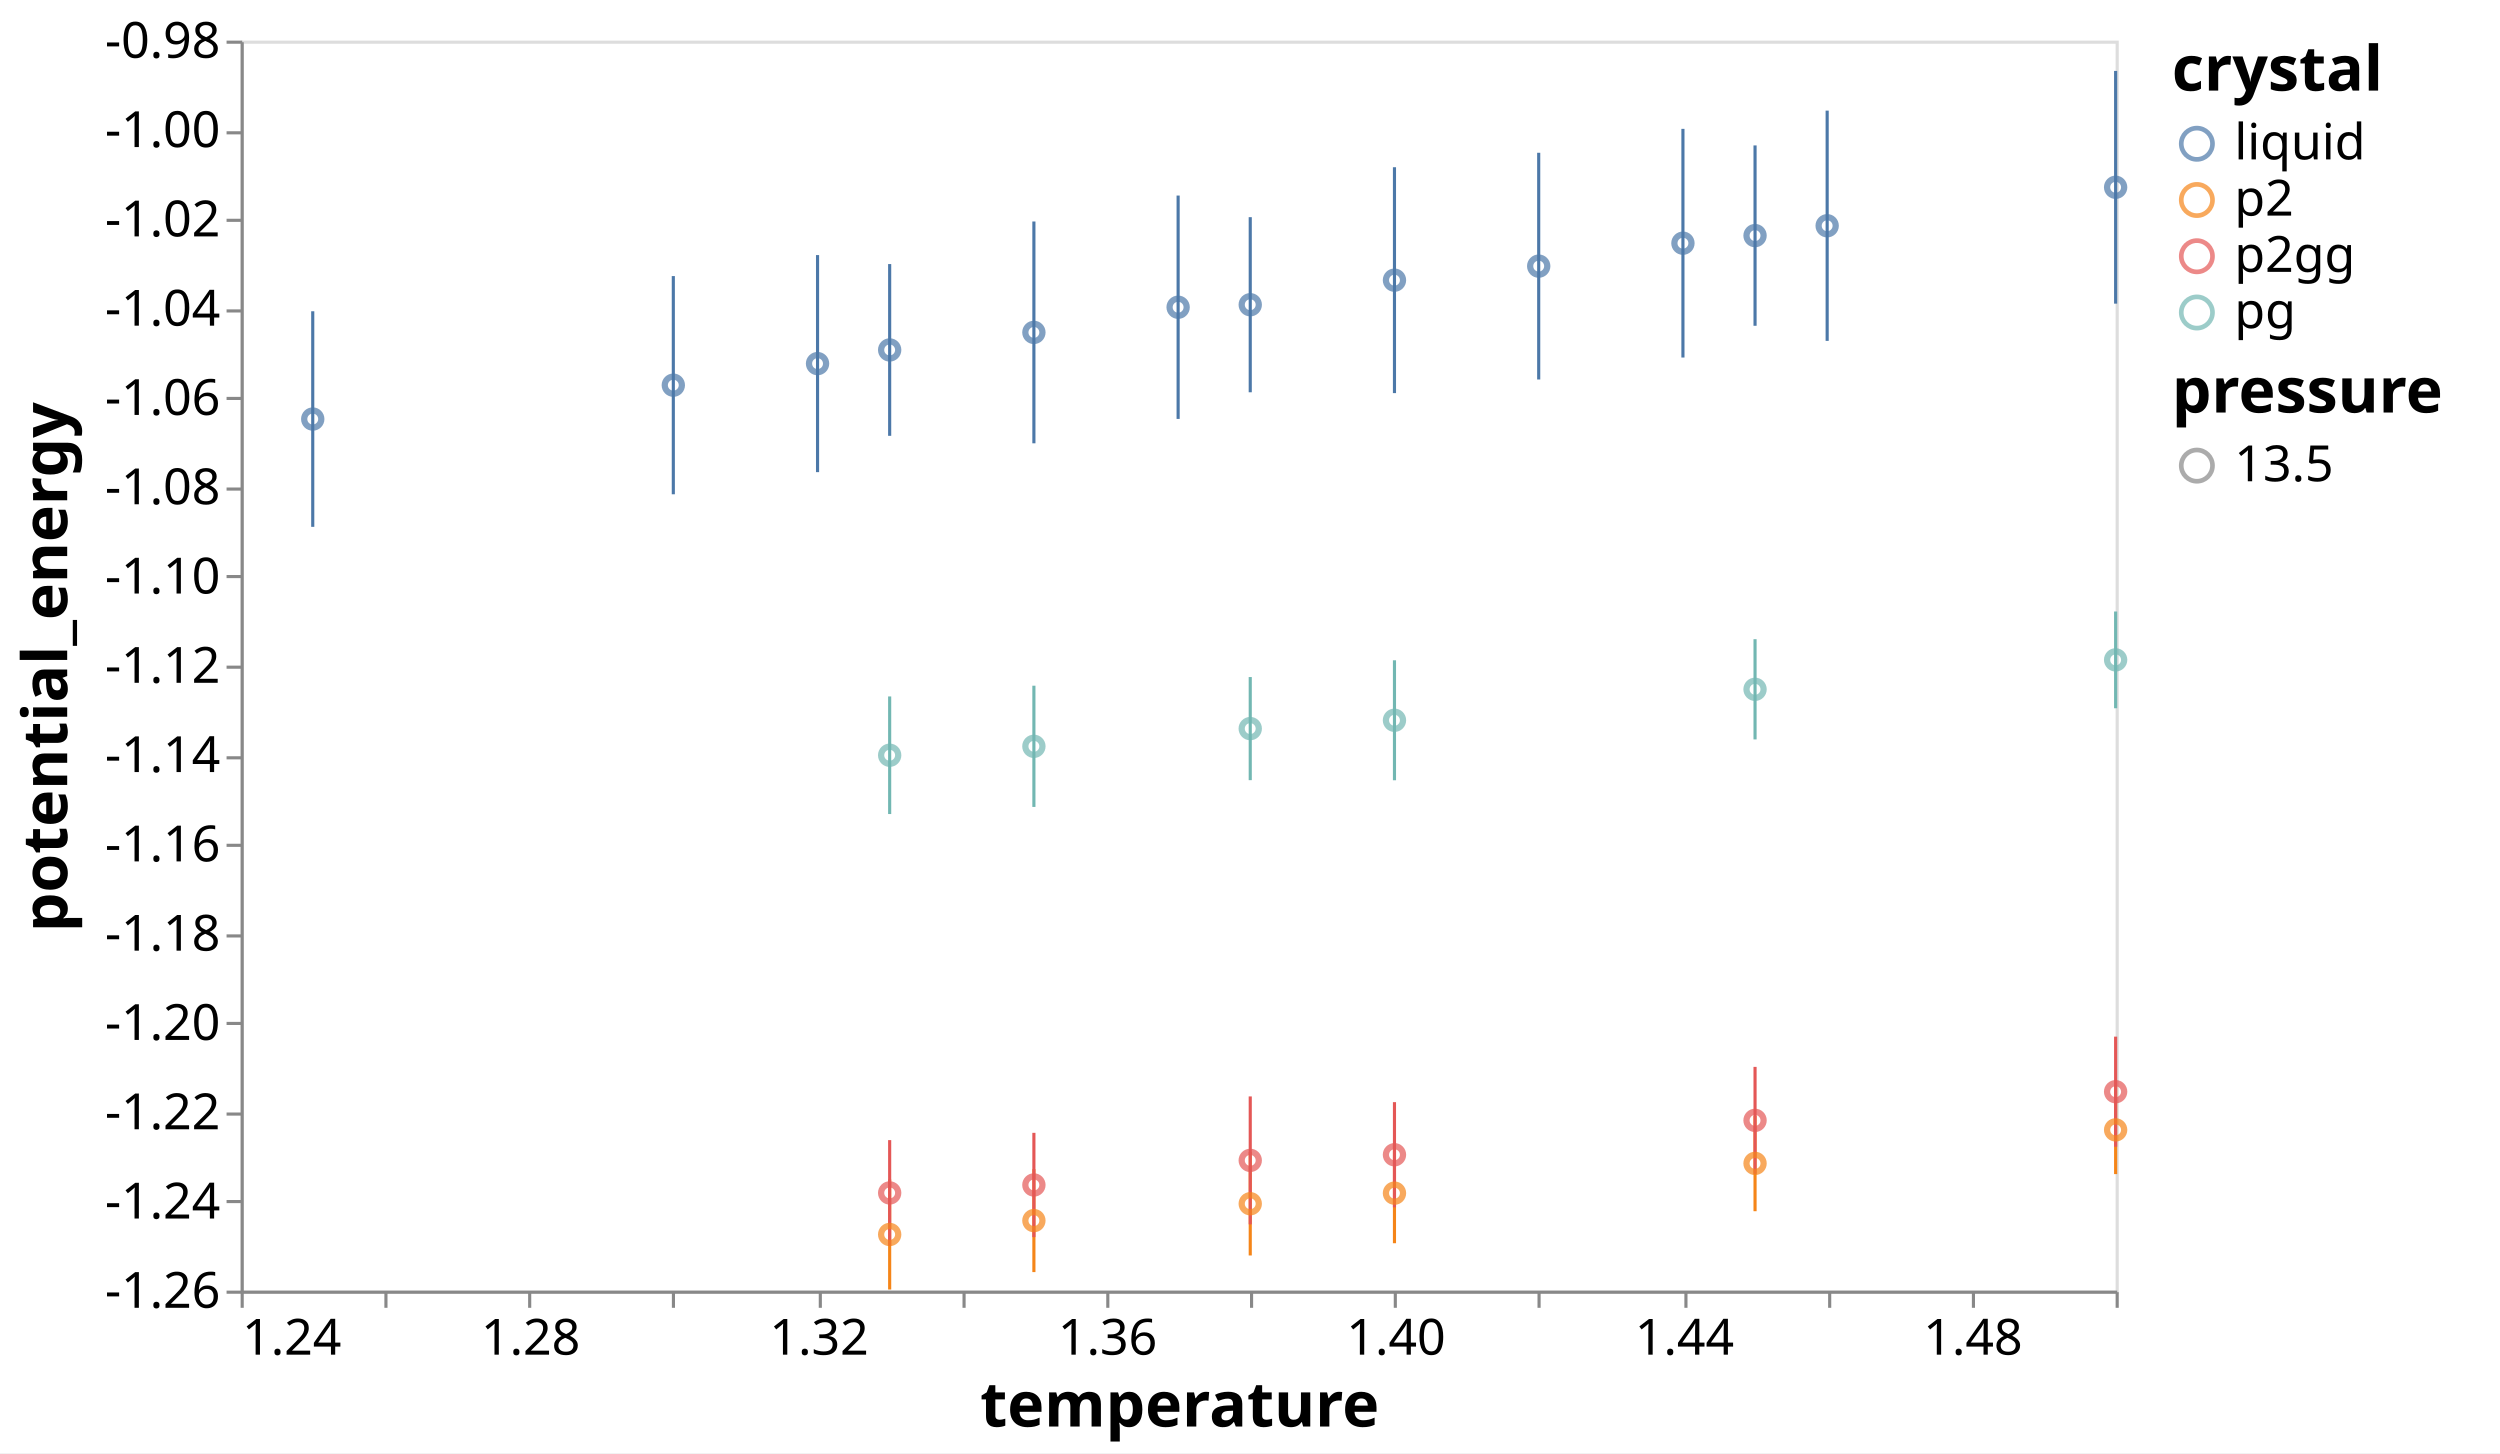
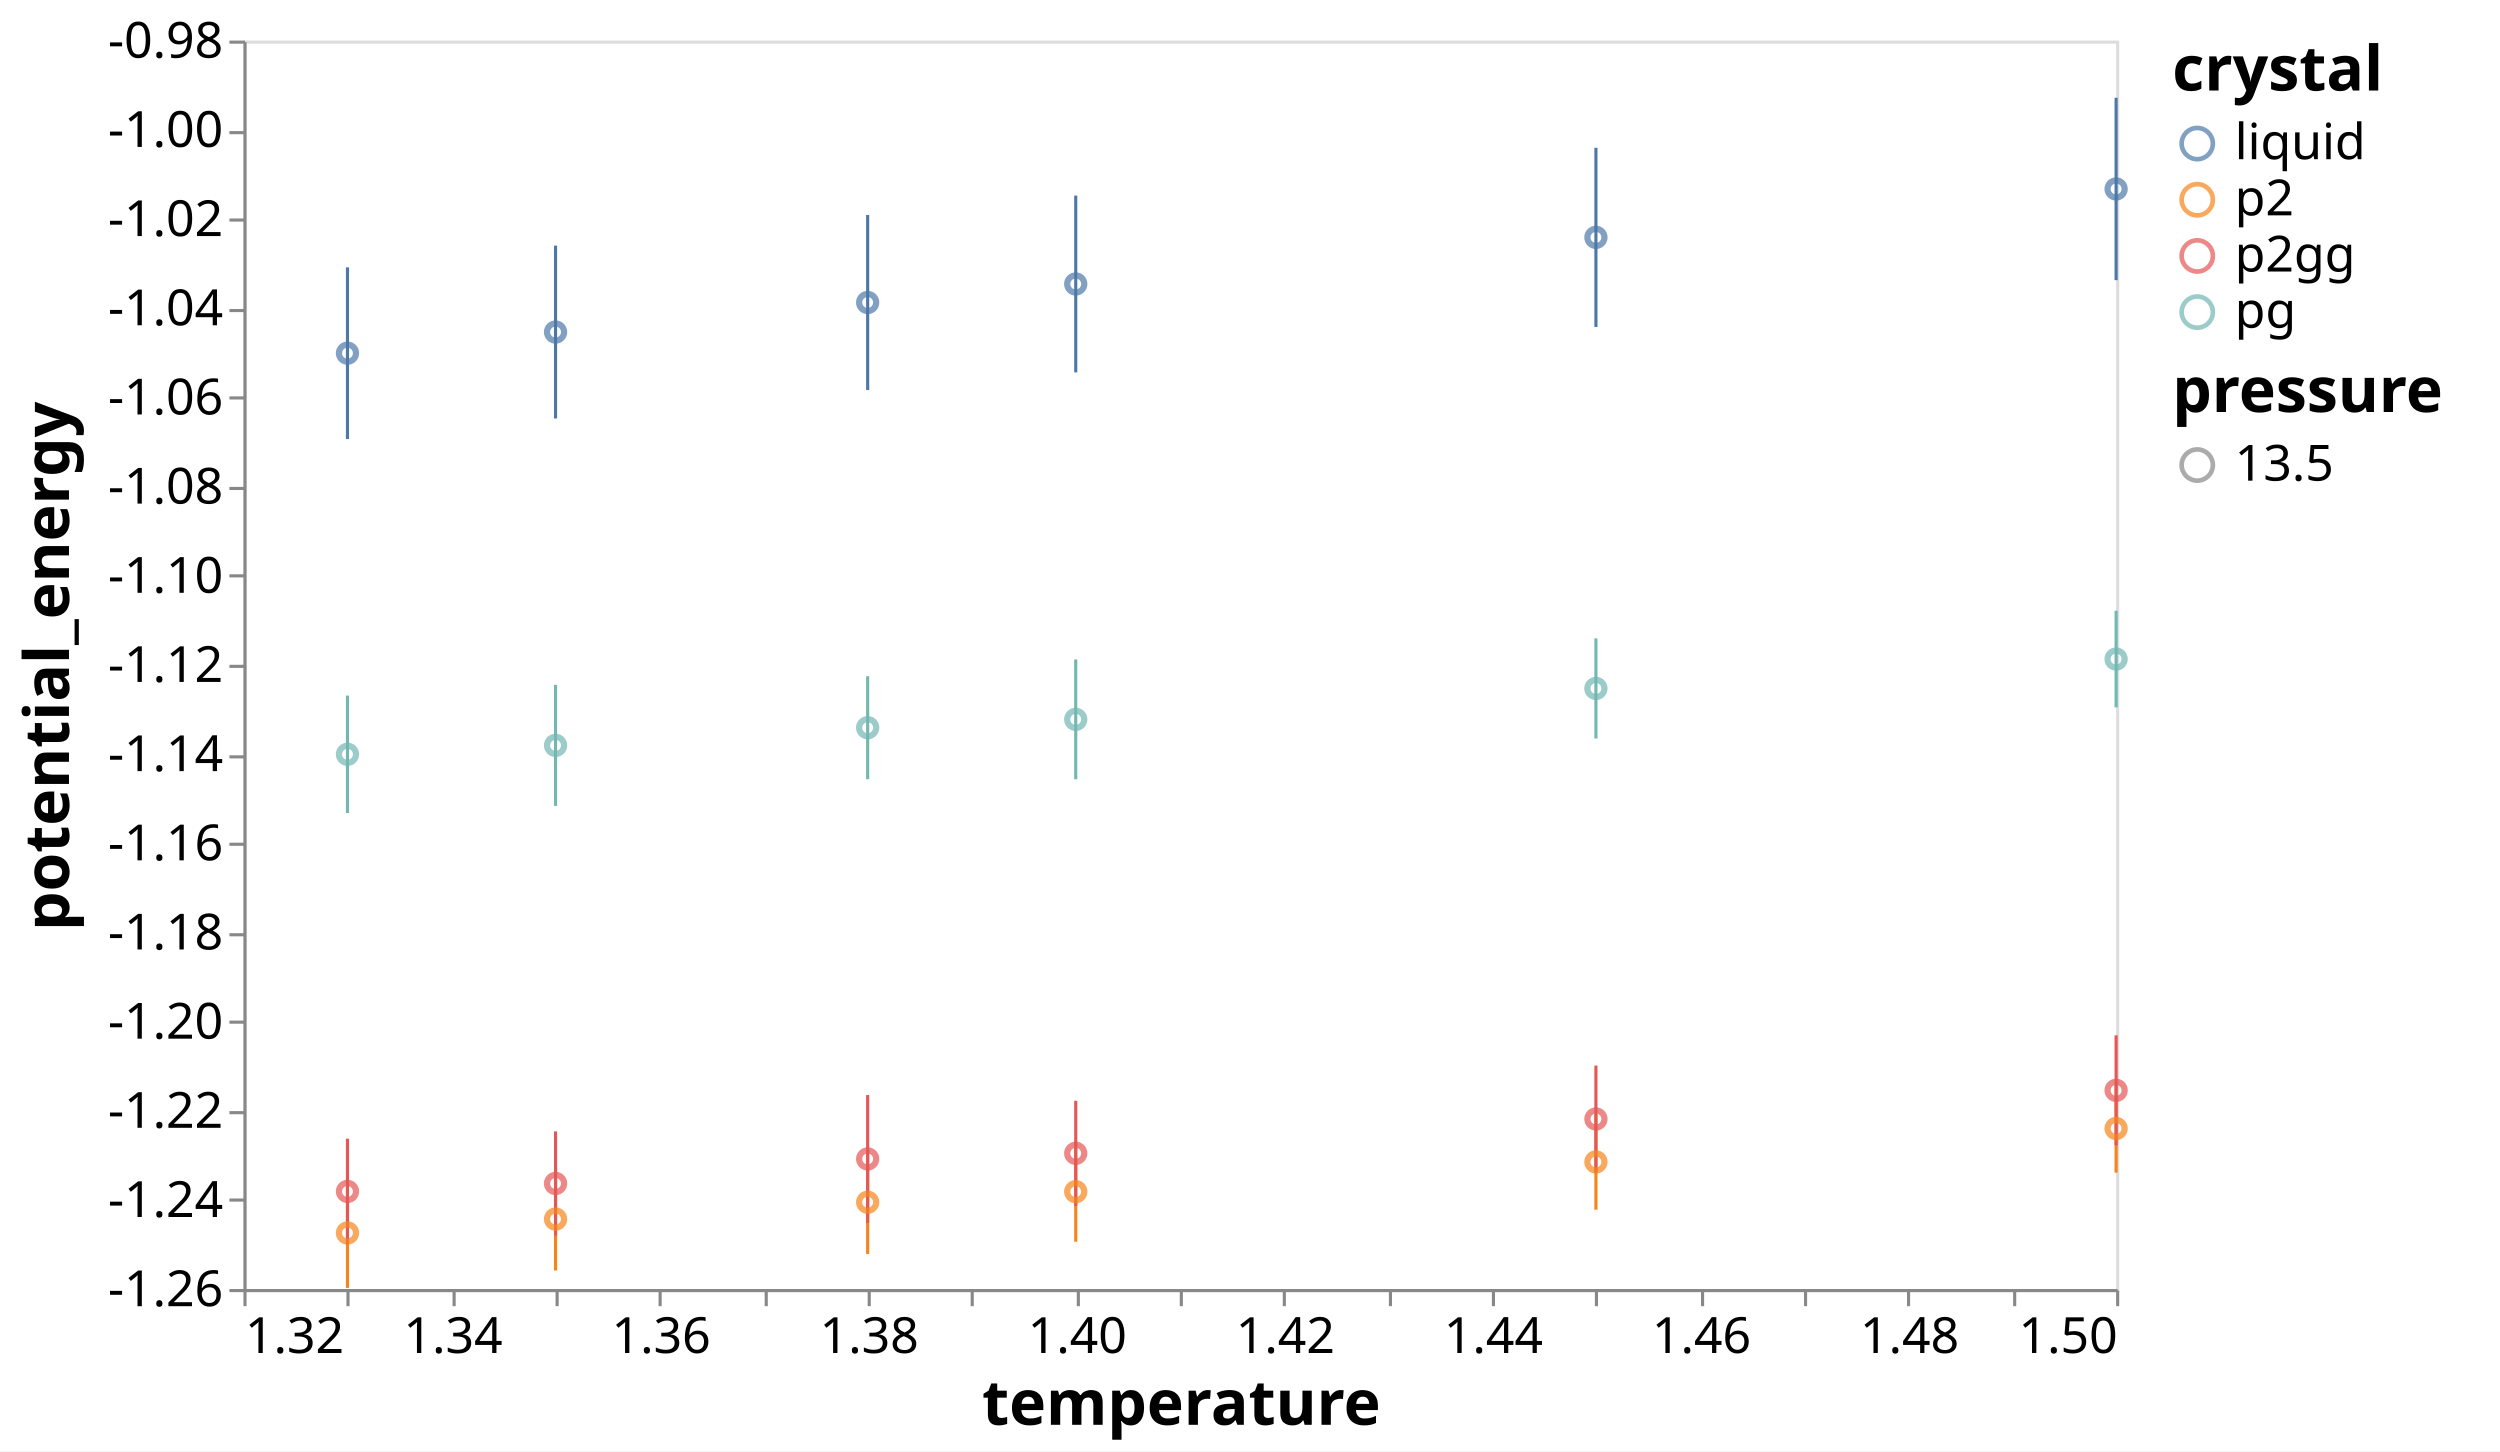
- <svg xmlns="http://www.w3.org/2000/svg" class="marks" width="800" height="465" viewBox="0 0 800 465" version="1.1">
-   <rect width="800" height="465" style="fill: white;" />
-   <g transform="translate(77,13)">
+ <svg xmlns="http://www.w3.org/2000/svg" class="marks" width="801" height="465" viewBox="0 0 801 465" version="1.1">
+   <rect width="801" height="465" style="fill: white;" />
+   <g transform="translate(78,13)">
    <g class="mark-group role-frame root">
      <g transform="translate(0,0)">
        <path class="background" d="M0.5,0.5h600v400h-600Z" style="fill: none; stroke: #ddd;" />
        <g>
          <g class="mark-rule role-mark layer_0_layer_0_marks">
-             <line transform="translate(23.07692,155.5913)" x2="0" y2="-68.986" style="fill: none; stroke: #4c78a8;" />
-             <line transform="translate(138.4615,145.1683)" x2="0" y2="-69.824" style="fill: none; stroke: #4c78a8;" />
-             <line transform="translate(184.6154,138.0839)" x2="0" y2="-69.459" style="fill: none; stroke: #4c78a8;" />
-             <line transform="translate(207.6923,126.4654)" x2="0" y2="-54.966" style="fill: none; stroke: #4c78a8;" />
-             <line transform="translate(207.6923,399.6453)" x2="0" y2="-35.223" style="fill: none; stroke: #f58518;" />
-             <line transform="translate(207.6923,385.6361)" x2="0" y2="-33.8" style="fill: none; stroke: #e45756;" />
-             <line transform="translate(207.6923,247.4929)" x2="0" y2="-37.63" style="fill: none; stroke: #72b7b2;" />
-             <line transform="translate(253.8462,128.857)" x2="0" y2="-70.979" style="fill: none; stroke: #4c78a8;" />
-             <line transform="translate(253.8462,394.0714)" x2="0" y2="-32.955" style="fill: none; stroke: #f58518;" />
-             <line transform="translate(253.8462,382.8692)" x2="0" y2="-33.363" style="fill: none; stroke: #e45756;" />
-             <line transform="translate(253.8462,245.217)" x2="0" y2="-38.791" style="fill: none; stroke: #72b7b2;" />
-             <line transform="translate(300,121.0531)" x2="0" y2="-71.475" style="fill: none; stroke: #4c78a8;" />
-             <line transform="translate(323.0769,112.5292)" x2="0" y2="-56.035" style="fill: none; stroke: #4c78a8;" />
-             <line transform="translate(323.0769,388.7515)" x2="0" y2="-33.113" style="fill: none; stroke: #f58518;" />
-             <line transform="translate(323.0769,378.7923)" x2="0" y2="-40.936" style="fill: none; stroke: #e45756;" />
-             <line transform="translate(323.0769,236.6515)" x2="0" y2="-32.998" style="fill: none; stroke: #72b7b2;" />
-             <line transform="translate(369.2308,112.7964)" x2="0" y2="-72.281" style="fill: none; stroke: #4c78a8;" />
-             <line transform="translate(369.2308,384.8343)" x2="0" y2="-32.051" style="fill: none; stroke: #f58518;" />
-             <line transform="translate(369.2308,373.3565)" x2="0" y2="-33.67" style="fill: none; stroke: #e45756;" />
-             <line transform="translate(369.2308,236.684)" x2="0" y2="-38.391" style="fill: none; stroke: #72b7b2;" />
-             <line transform="translate(415.3846,108.4371)" x2="0" y2="-72.549" style="fill: none; stroke: #4c78a8;" />
-             <line transform="translate(461.5385,101.4105)" x2="0" y2="-73.175" style="fill: none; stroke: #4c78a8;" />
-             <line transform="translate(484.6154,91.24866)" x2="0" y2="-57.714" style="fill: none; stroke: #4c78a8;" />
-             <line transform="translate(484.6154,374.5888)" x2="0" y2="-30.6" style="fill: none; stroke: #f58518;" />
-             <line transform="translate(484.6154,362.64)" x2="0" y2="-34.237" style="fill: none; stroke: #e45756;" />
-             <line transform="translate(484.6154,223.6154)" x2="0" y2="-32.073" style="fill: none; stroke: #72b7b2;" />
-             <line transform="translate(507.6923,96.08175)" x2="0" y2="-73.683" style="fill: none; stroke: #4c78a8;" />
-             <line transform="translate(600,84.16675)" x2="0" y2="-74.47" style="fill: none; stroke: #4c78a8;" />
+             <line transform="translate(33.33333,127.6637)" x2="0" y2="-55.006" style="fill: none; stroke: #4c78a8;" />
+             <line transform="translate(33.33333,399.6453)" x2="0" y2="-35.223" style="fill: none; stroke: #f58518;" />
+             <line transform="translate(33.33333,385.6361)" x2="0" y2="-33.8" style="fill: none; stroke: #e45756;" />
+             <line transform="translate(33.33333,247.4929)" x2="0" y2="-37.63" style="fill: none; stroke: #72b7b2;" />
+             <line transform="translate(100,121.0738)" x2="0" y2="-55.373" style="fill: none; stroke: #4c78a8;" />
+             <line transform="translate(100,394.0714)" x2="0" y2="-32.955" style="fill: none; stroke: #f58518;" />
+             <line transform="translate(100,382.8692)" x2="0" y2="-33.363" style="fill: none; stroke: #e45756;" />
+             <line transform="translate(100,245.217)" x2="0" y2="-38.791" style="fill: none; stroke: #72b7b2;" />
+             <line transform="translate(200,111.9637)" x2="0" y2="-56.088" style="fill: none; stroke: #4c78a8;" />
+             <line transform="translate(200,388.7515)" x2="0" y2="-33.113" style="fill: none; stroke: #f58518;" />
+             <line transform="translate(200,378.7923)" x2="0" y2="-40.936" style="fill: none; stroke: #e45756;" />
+             <line transform="translate(200,236.6515)" x2="0" y2="-32.998" style="fill: none; stroke: #72b7b2;" />
+             <line transform="translate(266.6667,106.3096)" x2="0" y2="-56.644" style="fill: none; stroke: #4c78a8;" />
+             <line transform="translate(266.6667,384.8343)" x2="0" y2="-32.051" style="fill: none; stroke: #f58518;" />
+             <line transform="translate(266.6667,373.3565)" x2="0" y2="-33.67" style="fill: none; stroke: #e45756;" />
+             <line transform="translate(266.6667,236.684)" x2="0" y2="-38.391" style="fill: none; stroke: #72b7b2;" />
+             <line transform="translate(433.3333,91.7593)" x2="0" y2="-57.408" style="fill: none; stroke: #4c78a8;" />
+             <line transform="translate(433.3333,374.5888)" x2="0" y2="-30.6" style="fill: none; stroke: #f58518;" />
+             <line transform="translate(433.3333,362.64)" x2="0" y2="-34.237" style="fill: none; stroke: #e45756;" />
+             <line transform="translate(433.3333,223.6154)" x2="0" y2="-32.073" style="fill: none; stroke: #72b7b2;" />
+             <line transform="translate(600,76.75695)" x2="0" y2="-58.431" style="fill: none; stroke: #4c78a8;" />
            <line transform="translate(600,362.7114)" x2="0" y2="-28.296" style="fill: none; stroke: #f58518;" />
            <line transform="translate(600,353.9679)" x2="0" y2="-35.243" style="fill: none; stroke: #e45756;" />
            <line transform="translate(600,213.6422)" x2="0" y2="-30.961" style="fill: none; stroke: #72b7b2;" />
          </g>
          <g class="mark-symbol role-mark layer_1_marks">
-             <path transform="translate(23.07692,121.098)" d="M2.739,0A2.739,2.739,0,1,1,-2.739,0A2.739,2.739,0,1,1,2.739,0" style="fill: none; stroke: #4c78a8; stroke-width: 2; opacity: 0.7;" />
-             <path transform="translate(138.4615,110.2563)" d="M2.739,0A2.739,2.739,0,1,1,-2.739,0A2.739,2.739,0,1,1,2.739,0" style="fill: none; stroke: #4c78a8; stroke-width: 2; opacity: 0.7;" />
-             <path transform="translate(184.6154,103.3542)" d="M2.739,0A2.739,2.739,0,1,1,-2.739,0A2.739,2.739,0,1,1,2.739,0" style="fill: none; stroke: #4c78a8; stroke-width: 2; opacity: 0.7;" />
-             <path transform="translate(207.6923,98.98244)" d="M2.739,0A2.739,2.739,0,1,1,-2.739,0A2.739,2.739,0,1,1,2.739,0" style="fill: none; stroke: #4c78a8; stroke-width: 2; opacity: 0.7;" />
-             <path transform="translate(207.6923,382.0341)" d="M2.739,0A2.739,2.739,0,1,1,-2.739,0A2.739,2.739,0,1,1,2.739,0" style="fill: none; stroke: #f58518; stroke-width: 2; opacity: 0.7;" />
-             <path transform="translate(207.6923,368.7359)" d="M2.739,0A2.739,2.739,0,1,1,-2.739,0A2.739,2.739,0,1,1,2.739,0" style="fill: none; stroke: #e45756; stroke-width: 2; opacity: 0.7;" />
-             <path transform="translate(207.6923,228.6778)" d="M2.739,0A2.739,2.739,0,1,1,-2.739,0A2.739,2.739,0,1,1,2.739,0" style="fill: none; stroke: #72b7b2; stroke-width: 2; opacity: 0.7;" />
-             <path transform="translate(253.8462,93.36737)" d="M2.739,0A2.739,2.739,0,1,1,-2.739,0A2.739,2.739,0,1,1,2.739,0" style="fill: none; stroke: #4c78a8; stroke-width: 2; opacity: 0.7;" />
-             <path transform="translate(253.8462,377.5939)" d="M2.739,0A2.739,2.739,0,1,1,-2.739,0A2.739,2.739,0,1,1,2.739,0" style="fill: none; stroke: #f58518; stroke-width: 2; opacity: 0.7;" />
-             <path transform="translate(253.8462,366.188)" d="M2.739,0A2.739,2.739,0,1,1,-2.739,0A2.739,2.739,0,1,1,2.739,0" style="fill: none; stroke: #e45756; stroke-width: 2; opacity: 0.7;" />
-             <path transform="translate(253.8462,225.8216)" d="M2.739,0A2.739,2.739,0,1,1,-2.739,0A2.739,2.739,0,1,1,2.739,0" style="fill: none; stroke: #72b7b2; stroke-width: 2; opacity: 0.7;" />
-             <path transform="translate(300,85.31569)" d="M2.739,0A2.739,2.739,0,1,1,-2.739,0A2.739,2.739,0,1,1,2.739,0" style="fill: none; stroke: #4c78a8; stroke-width: 2; opacity: 0.7;" />
-             <path transform="translate(323.0769,84.51184)" d="M2.739,0A2.739,2.739,0,1,1,-2.739,0A2.739,2.739,0,1,1,2.739,0" style="fill: none; stroke: #4c78a8; stroke-width: 2; opacity: 0.7;" />
-             <path transform="translate(323.0769,372.1952)" d="M2.739,0A2.739,2.739,0,1,1,-2.739,0A2.739,2.739,0,1,1,2.739,0" style="fill: none; stroke: #f58518; stroke-width: 2; opacity: 0.7;" />
-             <path transform="translate(323.0769,358.3245)" d="M2.739,0A2.739,2.739,0,1,1,-2.739,0A2.739,2.739,0,1,1,2.739,0" style="fill: none; stroke: #e45756; stroke-width: 2; opacity: 0.7;" />
-             <path transform="translate(323.0769,220.1527)" d="M2.739,0A2.739,2.739,0,1,1,-2.739,0A2.739,2.739,0,1,1,2.739,0" style="fill: none; stroke: #72b7b2; stroke-width: 2; opacity: 0.7;" />
-             <path transform="translate(369.2308,76.65574)" d="M2.739,0A2.739,2.739,0,1,1,-2.739,0A2.739,2.739,0,1,1,2.739,0" style="fill: none; stroke: #4c78a8; stroke-width: 2; opacity: 0.7;" />
-             <path transform="translate(369.2308,368.8089)" d="M2.739,0A2.739,2.739,0,1,1,-2.739,0A2.739,2.739,0,1,1,2.739,0" style="fill: none; stroke: #f58518; stroke-width: 2; opacity: 0.7;" />
-             <path transform="translate(369.2308,356.5215)" d="M2.739,0A2.739,2.739,0,1,1,-2.739,0A2.739,2.739,0,1,1,2.739,0" style="fill: none; stroke: #e45756; stroke-width: 2; opacity: 0.7;" />
-             <path transform="translate(369.2308,217.4883)" d="M2.739,0A2.739,2.739,0,1,1,-2.739,0A2.739,2.739,0,1,1,2.739,0" style="fill: none; stroke: #72b7b2; stroke-width: 2; opacity: 0.7;" />
-             <path transform="translate(415.3846,72.16273)" d="M2.739,0A2.739,2.739,0,1,1,-2.739,0A2.739,2.739,0,1,1,2.739,0" style="fill: none; stroke: #4c78a8; stroke-width: 2; opacity: 0.7;" />
-             <path transform="translate(461.5385,64.8228)" d="M2.739,0A2.739,2.739,0,1,1,-2.739,0A2.739,2.739,0,1,1,2.739,0" style="fill: none; stroke: #4c78a8; stroke-width: 2; opacity: 0.7;" />
-             <path transform="translate(484.6154,62.39178)" d="M2.739,0A2.739,2.739,0,1,1,-2.739,0A2.739,2.739,0,1,1,2.739,0" style="fill: none; stroke: #4c78a8; stroke-width: 2; opacity: 0.7;" />
-             <path transform="translate(484.6154,359.2887)" d="M2.739,0A2.739,2.739,0,1,1,-2.739,0A2.739,2.739,0,1,1,2.739,0" style="fill: none; stroke: #f58518; stroke-width: 2; opacity: 0.7;" />
-             <path transform="translate(484.6154,345.5216)" d="M2.739,0A2.739,2.739,0,1,1,-2.739,0A2.739,2.739,0,1,1,2.739,0" style="fill: none; stroke: #e45756; stroke-width: 2; opacity: 0.7;" />
-             <path transform="translate(484.6154,207.5787)" d="M2.739,0A2.739,2.739,0,1,1,-2.739,0A2.739,2.739,0,1,1,2.739,0" style="fill: none; stroke: #72b7b2; stroke-width: 2; opacity: 0.7;" />
-             <path transform="translate(507.6923,59.24038)" d="M2.739,0A2.739,2.739,0,1,1,-2.739,0A2.739,2.739,0,1,1,2.739,0" style="fill: none; stroke: #4c78a8; stroke-width: 2; opacity: 0.7;" />
-             <path transform="translate(600,46.93155)" d="M2.739,0A2.739,2.739,0,1,1,-2.739,0A2.739,2.739,0,1,1,2.739,0" style="fill: none; stroke: #4c78a8; stroke-width: 2; opacity: 0.7;" />
+             <path transform="translate(33.33333,100.1608)" d="M2.739,0A2.739,2.739,0,1,1,-2.739,0A2.739,2.739,0,1,1,2.739,0" style="fill: none; stroke: #4c78a8; stroke-width: 2; opacity: 0.7;" />
+             <path transform="translate(33.33333,382.0341)" d="M2.739,0A2.739,2.739,0,1,1,-2.739,0A2.739,2.739,0,1,1,2.739,0" style="fill: none; stroke: #f58518; stroke-width: 2; opacity: 0.7;" />
+             <path transform="translate(33.33333,368.7359)" d="M2.739,0A2.739,2.739,0,1,1,-2.739,0A2.739,2.739,0,1,1,2.739,0" style="fill: none; stroke: #e45756; stroke-width: 2; opacity: 0.7;" />
+             <path transform="translate(33.33333,228.6778)" d="M2.739,0A2.739,2.739,0,1,1,-2.739,0A2.739,2.739,0,1,1,2.739,0" style="fill: none; stroke: #72b7b2; stroke-width: 2; opacity: 0.7;" />
+             <path transform="translate(100,93.38725)" d="M2.739,0A2.739,2.739,0,1,1,-2.739,0A2.739,2.739,0,1,1,2.739,0" style="fill: none; stroke: #4c78a8; stroke-width: 2; opacity: 0.7;" />
+             <path transform="translate(100,377.5939)" d="M2.739,0A2.739,2.739,0,1,1,-2.739,0A2.739,2.739,0,1,1,2.739,0" style="fill: none; stroke: #f58518; stroke-width: 2; opacity: 0.7;" />
+             <path transform="translate(100,366.188)" d="M2.739,0A2.739,2.739,0,1,1,-2.739,0A2.739,2.739,0,1,1,2.739,0" style="fill: none; stroke: #e45756; stroke-width: 2; opacity: 0.7;" />
+             <path transform="translate(100,225.8216)" d="M2.739,0A2.739,2.739,0,1,1,-2.739,0A2.739,2.739,0,1,1,2.739,0" style="fill: none; stroke: #72b7b2; stroke-width: 2; opacity: 0.7;" />
+             <path transform="translate(200,83.91977)" d="M2.739,0A2.739,2.739,0,1,1,-2.739,0A2.739,2.739,0,1,1,2.739,0" style="fill: none; stroke: #4c78a8; stroke-width: 2; opacity: 0.7;" />
+             <path transform="translate(200,372.1952)" d="M2.739,0A2.739,2.739,0,1,1,-2.739,0A2.739,2.739,0,1,1,2.739,0" style="fill: none; stroke: #f58518; stroke-width: 2; opacity: 0.7;" />
+             <path transform="translate(200,358.3245)" d="M2.739,0A2.739,2.739,0,1,1,-2.739,0A2.739,2.739,0,1,1,2.739,0" style="fill: none; stroke: #e45756; stroke-width: 2; opacity: 0.7;" />
+             <path transform="translate(200,220.1527)" d="M2.739,0A2.739,2.739,0,1,1,-2.739,0A2.739,2.739,0,1,1,2.739,0" style="fill: none; stroke: #72b7b2; stroke-width: 2; opacity: 0.7;" />
+             <path transform="translate(266.6667,77.98745)" d="M2.739,0A2.739,2.739,0,1,1,-2.739,0A2.739,2.739,0,1,1,2.739,0" style="fill: none; stroke: #4c78a8; stroke-width: 2; opacity: 0.7;" />
+             <path transform="translate(266.6667,368.8089)" d="M2.739,0A2.739,2.739,0,1,1,-2.739,0A2.739,2.739,0,1,1,2.739,0" style="fill: none; stroke: #f58518; stroke-width: 2; opacity: 0.7;" />
+             <path transform="translate(266.6667,356.5215)" d="M2.739,0A2.739,2.739,0,1,1,-2.739,0A2.739,2.739,0,1,1,2.739,0" style="fill: none; stroke: #e45756; stroke-width: 2; opacity: 0.7;" />
+             <path transform="translate(266.6667,217.4883)" d="M2.739,0A2.739,2.739,0,1,1,-2.739,0A2.739,2.739,0,1,1,2.739,0" style="fill: none; stroke: #72b7b2; stroke-width: 2; opacity: 0.7;" />
+             <path transform="translate(433.3333,63.05519)" d="M2.739,0A2.739,2.739,0,1,1,-2.739,0A2.739,2.739,0,1,1,2.739,0" style="fill: none; stroke: #4c78a8; stroke-width: 2; opacity: 0.7;" />
+             <path transform="translate(433.3333,359.2887)" d="M2.739,0A2.739,2.739,0,1,1,-2.739,0A2.739,2.739,0,1,1,2.739,0" style="fill: none; stroke: #f58518; stroke-width: 2; opacity: 0.7;" />
+             <path transform="translate(433.3333,345.5216)" d="M2.739,0A2.739,2.739,0,1,1,-2.739,0A2.739,2.739,0,1,1,2.739,0" style="fill: none; stroke: #e45756; stroke-width: 2; opacity: 0.7;" />
+             <path transform="translate(433.3333,207.5787)" d="M2.739,0A2.739,2.739,0,1,1,-2.739,0A2.739,2.739,0,1,1,2.739,0" style="fill: none; stroke: #72b7b2; stroke-width: 2; opacity: 0.7;" />
+             <path transform="translate(600,47.54124)" d="M2.739,0A2.739,2.739,0,1,1,-2.739,0A2.739,2.739,0,1,1,2.739,0" style="fill: none; stroke: #4c78a8; stroke-width: 2; opacity: 0.7;" />
            <path transform="translate(600,348.5633)" d="M2.739,0A2.739,2.739,0,1,1,-2.739,0A2.739,2.739,0,1,1,2.739,0" style="fill: none; stroke: #f58518; stroke-width: 2; opacity: 0.7;" />
            <path transform="translate(600,336.3464)" d="M2.739,0A2.739,2.739,0,1,1,-2.739,0A2.739,2.739,0,1,1,2.739,0" style="fill: none; stroke: #e45756; stroke-width: 2; opacity: 0.7;" />
            <path transform="translate(600,198.1615)" d="M2.739,0A2.739,2.739,0,1,1,-2.739,0A2.739,2.739,0,1,1,2.739,0" style="fill: none; stroke: #72b7b2; stroke-width: 2; opacity: 0.7;" />
          </g>
          <g class="mark-group role-legend">
            <g transform="translate(618,0)">
-               <path class="background" d="M0,0h78v95h-78Z" style="pointer-events: none; fill: none;" />
+               <path class="background" d="M0,0h77v95h-77Z" style="pointer-events: none; fill: none;" />
              <g>
                <g class="mark-group role-legend-entry">
                  <g transform="translate(0,25)">
                    <path class="background" d="M0,0h0v0h0Z" style="pointer-events: none; fill: none;" />
                    <g>
                      <g class="mark-group role-scope">
                        <g transform="translate(0,0)">
-                           <path class="background" d="M0,0h62v16h-62Z" style="pointer-events: none; fill: none; opacity: 1;" />
+                           <path class="background" d="M0,0h63.783v16h-63.783Z" style="pointer-events: none; fill: none; opacity: 1;" />
                          <g>
                            <g class="mark-symbol role-legend-symbol" style="pointer-events: none;">
                              <path transform="translate(8,8)" d="M5,0A5,5,0,1,1,-5,0A5,5,0,1,1,5,0" style="fill: none; stroke: #4c78a8; stroke-width: 1.5; opacity: 0.7;" />
                            </g>
                            <g class="mark-text role-legend-label" style="pointer-events: none;">
                              <text text-anchor="start" transform="translate(20,13)" style="font-family: sans-serif; font-size: 16px; fill: #000; opacity: 1;">liquid</text>
                            </g>
                          </g>
+                           <path class="foreground" d="" style="pointer-events: none; display: none; fill: none;" />
                        </g>
                        <g transform="translate(0,18)">
-                           <path class="background" d="M0,0h62v16h-62Z" style="pointer-events: none; fill: none; opacity: 1;" />
+                           <path class="background" d="M0,0h63.783v16h-63.783Z" style="pointer-events: none; fill: none; opacity: 1;" />
                          <g>
                            <g class="mark-symbol role-legend-symbol" style="pointer-events: none;">
                              <path transform="translate(8,8)" d="M5,0A5,5,0,1,1,-5,0A5,5,0,1,1,5,0" style="fill: none; stroke: #f58518; stroke-width: 1.5; opacity: 0.7;" />
                            </g>
                            <g class="mark-text role-legend-label" style="pointer-events: none;">
                              <text text-anchor="start" transform="translate(20,13)" style="font-family: sans-serif; font-size: 16px; fill: #000; opacity: 1;">p2</text>
                            </g>
                          </g>
+                           <path class="foreground" d="" style="pointer-events: none; display: none; fill: none;" />
                        </g>
                        <g transform="translate(0,36)">
-                           <path class="background" d="M0,0h62v16h-62Z" style="pointer-events: none; fill: none; opacity: 1;" />
+                           <path class="background" d="M0,0h63.783v16h-63.783Z" style="pointer-events: none; fill: none; opacity: 1;" />
                          <g>
                            <g class="mark-symbol role-legend-symbol" style="pointer-events: none;">
                              <path transform="translate(8,8)" d="M5,0A5,5,0,1,1,-5,0A5,5,0,1,1,5,0" style="fill: none; stroke: #e45756; stroke-width: 1.5; opacity: 0.7;" />
                            </g>
                            <g class="mark-text role-legend-label" style="pointer-events: none;">
                              <text text-anchor="start" transform="translate(20,13)" style="font-family: sans-serif; font-size: 16px; fill: #000; opacity: 1;">p2gg</text>
                            </g>
                          </g>
+                           <path class="foreground" d="" style="pointer-events: none; display: none; fill: none;" />
                        </g>
                        <g transform="translate(0,54)">
-                           <path class="background" d="M0,0h62v16h-62Z" style="pointer-events: none; fill: none; opacity: 1;" />
+                           <path class="background" d="M0,0h63.783v16h-63.783Z" style="pointer-events: none; fill: none; opacity: 1;" />
                          <g>
                            <g class="mark-symbol role-legend-symbol" style="pointer-events: none;">
                              <path transform="translate(8,8)" d="M5,0A5,5,0,1,1,-5,0A5,5,0,1,1,5,0" style="fill: none; stroke: #72b7b2; stroke-width: 1.5; opacity: 0.7;" />
                            </g>
                            <g class="mark-text role-legend-label" style="pointer-events: none;">
                              <text text-anchor="start" transform="translate(20,13)" style="font-family: sans-serif; font-size: 16px; fill: #000; opacity: 1;">pg</text>
                            </g>
                          </g>
+                           <path class="foreground" d="" style="pointer-events: none; display: none; fill: none;" />
                        </g>
                      </g>
                    </g>
+                     <path class="foreground" d="" style="pointer-events: none; display: none; fill: none;" />
                  </g>
                </g>
                <g class="mark-text role-legend-title" style="pointer-events: none;">
                  <text text-anchor="start" transform="translate(0,16)" style="font-family: sans-serif; font-size: 20px; font-weight: bold; fill: #000; opacity: 1;">crystal</text>
                </g>
              </g>
+               <path class="foreground" d="" style="pointer-events: none; display: none; fill: none;" />
            </g>
          </g>
          <g class="mark-group role-legend">
            <g transform="translate(618,103)">
              <path class="background" d="M0,0h100v41h-100Z" style="pointer-events: none; fill: none;" />
              <g>
                <g class="mark-group role-legend-entry">
                  <g transform="translate(0,25)">
                    <path class="background" d="M0,0h0v0h0Z" style="pointer-events: none; fill: none;" />
                    <g>
                      <g class="mark-group role-scope">
                        <g transform="translate(0,0)">
-                           <path class="background" d="M0,0h55v16h-55Z" style="pointer-events: none; fill: none; opacity: 1;" />
+                           <path class="background" d="M0,0h55.633v16h-55.633Z" style="pointer-events: none; fill: none; opacity: 1;" />
                          <g>
                            <g class="mark-symbol role-legend-symbol" style="pointer-events: none;">
                              <path transform="translate(8,8)" d="M5,0A5,5,0,1,1,-5,0A5,5,0,1,1,5,0" style="fill: none; stroke: #888; stroke-width: 1.5; opacity: 0.7;" />
                            </g>
                            <g class="mark-text role-legend-label" style="pointer-events: none;">
                              <text text-anchor="start" transform="translate(20,13)" style="font-family: sans-serif; font-size: 16px; fill: #000; opacity: 1;">13.5</text>
                            </g>
                          </g>
+                           <path class="foreground" d="" style="pointer-events: none; display: none; fill: none;" />
                        </g>
                      </g>
                    </g>
+                     <path class="foreground" d="" style="pointer-events: none; display: none; fill: none;" />
                  </g>
                </g>
                <g class="mark-text role-legend-title" style="pointer-events: none;">
                  <text text-anchor="start" transform="translate(0,16)" style="font-family: sans-serif; font-size: 20px; font-weight: bold; fill: #000; opacity: 1;">pressure</text>
                </g>
              </g>
+               <path class="foreground" d="" style="pointer-events: none; display: none; fill: none;" />
            </g>
          </g>
          <g class="mark-group role-axis">
            <g transform="translate(0.5,400.5)">
              <path class="background" d="M0,0h0v0h0Z" style="pointer-events: none; fill: none;" />
              <g>
                <g class="mark-rule role-axis-tick" style="pointer-events: none;">
                  <line transform="translate(0,0)" x2="0" y2="5" style="fill: none; stroke: #888; stroke-width: 1; opacity: 1;" />
-                   <line transform="translate(46,0)" x2="0" y2="5" style="fill: none; stroke: #888; stroke-width: 1; opacity: 1;" />
-                   <line transform="translate(92,0)" x2="0" y2="5" style="fill: none; stroke: #888; stroke-width: 1; opacity: 1;" />
-                   <line transform="translate(138,0)" x2="0" y2="5" style="fill: none; stroke: #888; stroke-width: 1; opacity: 1;" />
-                   <line transform="translate(185,0)" x2="0" y2="5" style="fill: none; stroke: #888; stroke-width: 1; opacity: 1;" />
-                   <line transform="translate(231,0)" x2="0" y2="5" style="fill: none; stroke: #888; stroke-width: 1; opacity: 1;" />
-                   <line transform="translate(277,0)" x2="0" y2="5" style="fill: none; stroke: #888; stroke-width: 1; opacity: 1;" />
-                   <line transform="translate(323,0)" x2="0" y2="5" style="fill: none; stroke: #888; stroke-width: 1; opacity: 1;" />
-                   <line transform="translate(369,0)" x2="0" y2="5" style="fill: none; stroke: #888; stroke-width: 1; opacity: 1;" />
-                   <line transform="translate(415,0)" x2="0" y2="5" style="fill: none; stroke: #888; stroke-width: 1; opacity: 1;" />
-                   <line transform="translate(462,0)" x2="0" y2="5" style="fill: none; stroke: #888; stroke-width: 1; opacity: 1;" />
-                   <line transform="translate(508,0)" x2="0" y2="5" style="fill: none; stroke: #888; stroke-width: 1; opacity: 1;" />
-                   <line transform="translate(554,0)" x2="0" y2="5" style="fill: none; stroke: #888; stroke-width: 1; opacity: 1;" />
+                   <line transform="translate(33,0)" x2="0" y2="5" style="fill: none; stroke: #888; stroke-width: 1; opacity: 1;" />
+                   <line transform="translate(67,0)" x2="0" y2="5" style="fill: none; stroke: #888; stroke-width: 1; opacity: 1;" />
+                   <line transform="translate(100,0)" x2="0" y2="5" style="fill: none; stroke: #888; stroke-width: 1; opacity: 1;" />
+                   <line transform="translate(133,0)" x2="0" y2="5" style="fill: none; stroke: #888; stroke-width: 1; opacity: 1;" />
+                   <line transform="translate(167,0)" x2="0" y2="5" style="fill: none; stroke: #888; stroke-width: 1; opacity: 1;" />
+                   <line transform="translate(200,0)" x2="0" y2="5" style="fill: none; stroke: #888; stroke-width: 1; opacity: 1;" />
+                   <line transform="translate(233,0)" x2="0" y2="5" style="fill: none; stroke: #888; stroke-width: 1; opacity: 1;" />
+                   <line transform="translate(267,0)" x2="0" y2="5" style="fill: none; stroke: #888; stroke-width: 1; opacity: 1;" />
+                   <line transform="translate(300,0)" x2="0" y2="5" style="fill: none; stroke: #888; stroke-width: 1; opacity: 1;" />
+                   <line transform="translate(333,0)" x2="0" y2="5" style="fill: none; stroke: #888; stroke-width: 1; opacity: 1;" />
+                   <line transform="translate(367,0)" x2="0" y2="5" style="fill: none; stroke: #888; stroke-width: 1; opacity: 1;" />
+                   <line transform="translate(400,0)" x2="0" y2="5" style="fill: none; stroke: #888; stroke-width: 1; opacity: 1;" />
+                   <line transform="translate(433,0)" x2="0" y2="5" style="fill: none; stroke: #888; stroke-width: 1; opacity: 1;" />
+                   <line transform="translate(467,0)" x2="0" y2="5" style="fill: none; stroke: #888; stroke-width: 1; opacity: 1;" />
+                   <line transform="translate(500,0)" x2="0" y2="5" style="fill: none; stroke: #888; stroke-width: 1; opacity: 1;" />
+                   <line transform="translate(533,0)" x2="0" y2="5" style="fill: none; stroke: #888; stroke-width: 1; opacity: 1;" />
+                   <line transform="translate(567,0)" x2="0" y2="5" style="fill: none; stroke: #888; stroke-width: 1; opacity: 1;" />
                  <line transform="translate(600,0)" x2="0" y2="5" style="fill: none; stroke: #888; stroke-width: 1; opacity: 1;" />
                </g>
                <g class="mark-text role-axis-label" style="pointer-events: none;">
-                   <text text-anchor="start" transform="translate(0,20)" style="font-family: sans-serif; font-size: 16px; fill: #000; opacity: 1;">1.24</text>
-                   <text text-anchor="middle" transform="translate(46.15385,20)" style="font-family: sans-serif; font-size: 16px; fill: #000; opacity: 0;">1.26</text>
-                   <text text-anchor="middle" transform="translate(92.30769,20)" style="font-family: sans-serif; font-size: 16px; fill: #000; opacity: 1;">1.28</text>
-                   <text text-anchor="middle" transform="translate(138.4615,20)" style="font-family: sans-serif; font-size: 16px; fill: #000; opacity: 0;">1.30</text>
-                   <text text-anchor="middle" transform="translate(184.6154,20)" style="font-family: sans-serif; font-size: 16px; fill: #000; opacity: 1;">1.32</text>
-                   <text text-anchor="middle" transform="translate(230.7692,20)" style="font-family: sans-serif; font-size: 16px; fill: #000; opacity: 0;">1.34</text>
-                   <text text-anchor="middle" transform="translate(276.9231,20)" style="font-family: sans-serif; font-size: 16px; fill: #000; opacity: 1;">1.36</text>
-                   <text text-anchor="middle" transform="translate(323.0769,20)" style="font-family: sans-serif; font-size: 16px; fill: #000; opacity: 0;">1.38</text>
-                   <text text-anchor="middle" transform="translate(369.2308,20)" style="font-family: sans-serif; font-size: 16px; fill: #000; opacity: 1;">1.40</text>
-                   <text text-anchor="middle" transform="translate(415.3846,20)" style="font-family: sans-serif; font-size: 16px; fill: #000; opacity: 0;">1.42</text>
-                   <text text-anchor="middle" transform="translate(461.5385,20)" style="font-family: sans-serif; font-size: 16px; fill: #000; opacity: 1;">1.44</text>
-                   <text text-anchor="middle" transform="translate(507.6923,20)" style="font-family: sans-serif; font-size: 16px; fill: #000; opacity: 0;">1.46</text>
-                   <text text-anchor="middle" transform="translate(553.8462,20)" style="font-family: sans-serif; font-size: 16px; fill: #000; opacity: 1;">1.48</text>
-                   <text text-anchor="end" transform="translate(600,20)" style="font-family: sans-serif; font-size: 16px; fill: #000; opacity: 0;">1.50</text>
+                   <text text-anchor="start" transform="translate(0,20)" style="font-family: sans-serif; font-size: 16px; fill: #000; opacity: 1;">1.32</text>
+                   <text text-anchor="middle" transform="translate(33.33333,20)" style="font-family: sans-serif; font-size: 16px; fill: #000; opacity: 0;">1.33</text>
+                   <text text-anchor="middle" transform="translate(66.66667,20)" style="font-family: sans-serif; font-size: 16px; fill: #000; opacity: 1;">1.34</text>
+                   <text text-anchor="middle" transform="translate(100,20)" style="font-family: sans-serif; font-size: 16px; fill: #000; opacity: 0;">1.35</text>
+                   <text text-anchor="middle" transform="translate(133.3333,20)" style="font-family: sans-serif; font-size: 16px; fill: #000; opacity: 1;">1.36</text>
+                   <text text-anchor="middle" transform="translate(166.6667,20)" style="font-family: sans-serif; font-size: 16px; fill: #000; opacity: 0;">1.37</text>
+                   <text text-anchor="middle" transform="translate(200,20)" style="font-family: sans-serif; font-size: 16px; fill: #000; opacity: 1;">1.38</text>
+                   <text text-anchor="middle" transform="translate(233.3333,20)" style="font-family: sans-serif; font-size: 16px; fill: #000; opacity: 0;">1.39</text>
+                   <text text-anchor="middle" transform="translate(266.6667,20)" style="font-family: sans-serif; font-size: 16px; fill: #000; opacity: 1;">1.40</text>
+                   <text text-anchor="middle" transform="translate(300,20)" style="font-family: sans-serif; font-size: 16px; fill: #000; opacity: 0;">1.41</text>
+                   <text text-anchor="middle" transform="translate(333.3333,20)" style="font-family: sans-serif; font-size: 16px; fill: #000; opacity: 1;">1.42</text>
+                   <text text-anchor="middle" transform="translate(366.6667,20)" style="font-family: sans-serif; font-size: 16px; fill: #000; opacity: 0;">1.43</text>
+                   <text text-anchor="middle" transform="translate(400,20)" style="font-family: sans-serif; font-size: 16px; fill: #000; opacity: 1;">1.44</text>
+                   <text text-anchor="middle" transform="translate(433.3333,20)" style="font-family: sans-serif; font-size: 16px; fill: #000; opacity: 0;">1.45</text>
+                   <text text-anchor="middle" transform="translate(466.6667,20)" style="font-family: sans-serif; font-size: 16px; fill: #000; opacity: 1;">1.46</text>
+                   <text text-anchor="middle" transform="translate(500,20)" style="font-family: sans-serif; font-size: 16px; fill: #000; opacity: 0;">1.47</text>
+                   <text text-anchor="middle" transform="translate(533.3333,20)" style="font-family: sans-serif; font-size: 16px; fill: #000; opacity: 1;">1.48</text>
+                   <text text-anchor="middle" transform="translate(566.6667,20)" style="font-family: sans-serif; font-size: 16px; fill: #000; opacity: 0;">1.49</text>
+                   <text text-anchor="end" transform="translate(600,20)" style="font-family: sans-serif; font-size: 16px; fill: #000; opacity: 1;">1.50</text>
                </g>
                <g class="mark-rule role-axis-domain" style="pointer-events: none;">
                  <line transform="translate(0,0)" x2="600" y2="0" style="fill: none; stroke: #888; stroke-width: 1; opacity: 1;" />
                </g>
                <g class="mark-text role-axis-title" style="pointer-events: none;">
                  <text text-anchor="middle" transform="translate(300,43)" style="font-family: sans-serif; font-size: 20px; font-weight: bold; fill: #000; opacity: 1;">temperature</text>
                </g>
              </g>
+               <path class="foreground" d="" style="pointer-events: none; display: none; fill: none;" />
            </g>
          </g>
          <g class="mark-group role-axis">
            <g transform="translate(0.5,0.5)">
              <path class="background" d="M0,0h0v0h0Z" style="pointer-events: none; fill: none;" />
              <g>
                <g class="mark-rule role-axis-tick" style="pointer-events: none;">
                  <line transform="translate(0,400)" x2="-5" y2="0" style="fill: none; stroke: #888; stroke-width: 1; opacity: 1;" />
                  <line transform="translate(0,371)" x2="-5" y2="0" style="fill: none; stroke: #888; stroke-width: 1; opacity: 1;" />
                  <line transform="translate(0,343)" x2="-5" y2="0" style="fill: none; stroke: #888; stroke-width: 1; opacity: 1;" />
                  <line transform="translate(0,314)" x2="-5" y2="0" style="fill: none; stroke: #888; stroke-width: 1; opacity: 1;" />
                  <line transform="translate(0,286)" x2="-5" y2="0" style="fill: none; stroke: #888; stroke-width: 1; opacity: 1;" />
                  <line transform="translate(0,257)" x2="-5" y2="0" style="fill: none; stroke: #888; stroke-width: 1; opacity: 1;" />
                  <line transform="translate(0,229)" x2="-5" y2="0" style="fill: none; stroke: #888; stroke-width: 1; opacity: 1;" />
                  <line transform="translate(0,200)" x2="-5" y2="0" style="fill: none; stroke: #888; stroke-width: 1; opacity: 1;" />
                  <line transform="translate(0,171)" x2="-5" y2="0" style="fill: none; stroke: #888; stroke-width: 1; opacity: 1;" />
                  <line transform="translate(0,143)" x2="-5" y2="0" style="fill: none; stroke: #888; stroke-width: 1; opacity: 1;" />
                  <line transform="translate(0,114)" x2="-5" y2="0" style="fill: none; stroke: #888; stroke-width: 1; opacity: 1;" />
                  <line transform="translate(0,86)" x2="-5" y2="0" style="fill: none; stroke: #888; stroke-width: 1; opacity: 1;" />
                  <line transform="translate(0,57)" x2="-5" y2="0" style="fill: none; stroke: #888; stroke-width: 1; opacity: 1;" />
                  <line transform="translate(0,29)" x2="-5" y2="0" style="fill: none; stroke: #888; stroke-width: 1; opacity: 1;" />
                  <line transform="translate(0,0)" x2="-5" y2="0" style="fill: none; stroke: #888; stroke-width: 1; opacity: 1;" />
                </g>
                <g class="mark-text role-axis-label" style="pointer-events: none;">
                  <text text-anchor="end" transform="translate(-7,405)" style="font-family: sans-serif; font-size: 16px; fill: #000; opacity: 1;">-1.26</text>
                  <text text-anchor="end" transform="translate(-7,376.4286)" style="font-family: sans-serif; font-size: 16px; fill: #000; opacity: 1;">-1.24</text>
                  <text text-anchor="end" transform="translate(-7,347.8571)" style="font-family: sans-serif; font-size: 16px; fill: #000; opacity: 1;">-1.22</text>
                  <text text-anchor="end" transform="translate(-7,319.2857)" style="font-family: sans-serif; font-size: 16px; fill: #000; opacity: 1;">-1.20</text>
                  <text text-anchor="end" transform="translate(-7,290.7143)" style="font-family: sans-serif; font-size: 16px; fill: #000; opacity: 1;">-1.18</text>
                  <text text-anchor="end" transform="translate(-7,262.1429)" style="font-family: sans-serif; font-size: 16px; fill: #000; opacity: 1;">-1.16</text>
                  <text text-anchor="end" transform="translate(-7,233.5714)" style="font-family: sans-serif; font-size: 16px; fill: #000; opacity: 1;">-1.14</text>
                  <text text-anchor="end" transform="translate(-7,205)" style="font-family: sans-serif; font-size: 16px; fill: #000; opacity: 1;">-1.12</text>
                  <text text-anchor="end" transform="translate(-7,176.4286)" style="font-family: sans-serif; font-size: 16px; fill: #000; opacity: 1;">-1.10</text>
                  <text text-anchor="end" transform="translate(-7,147.8571)" style="font-family: sans-serif; font-size: 16px; fill: #000; opacity: 1;">-1.08</text>
                  <text text-anchor="end" transform="translate(-7,119.2857)" style="font-family: sans-serif; font-size: 16px; fill: #000; opacity: 1;">-1.06</text>
                  <text text-anchor="end" transform="translate(-7,90.71429)" style="font-family: sans-serif; font-size: 16px; fill: #000; opacity: 1;">-1.04</text>
                  <text text-anchor="end" transform="translate(-7,62.14286)" style="font-family: sans-serif; font-size: 16px; fill: #000; opacity: 1;">-1.02</text>
                  <text text-anchor="end" transform="translate(-7,33.57143)" style="font-family: sans-serif; font-size: 16px; fill: #000; opacity: 1;">-1.00</text>
                  <text text-anchor="end" transform="translate(-7,5)" style="font-family: sans-serif; font-size: 16px; fill: #000; opacity: 1;">-0.98</text>
                </g>
                <g class="mark-rule role-axis-domain" style="pointer-events: none;">
                  <line transform="translate(0,400)" x2="0" y2="-400" style="fill: none; stroke: #888; stroke-width: 1; opacity: 1;" />
                </g>
                <g class="mark-text role-axis-title" style="pointer-events: none;">
-                   <text text-anchor="middle" transform="translate(-52,200) rotate(-90) translate(0,-4)" style="font-family: sans-serif; font-size: 20px; font-weight: bold; fill: #000; opacity: 1;">potential_energy</text>
-                 </g>
-               </g>
+                   <text text-anchor="middle" transform="translate(-52.4,200) rotate(-90) translate(0,-4)" style="font-family: sans-serif; font-size: 20px; font-weight: bold; fill: #000; opacity: 1;">potential_energy</text>
+                 </g>
+               </g>
+               <path class="foreground" d="" style="pointer-events: none; display: none; fill: none;" />
            </g>
          </g>
        </g>
+         <path class="foreground" d="" style="display: none; fill: none;" />
      </g>
    </g>
  </g>
</svg>
